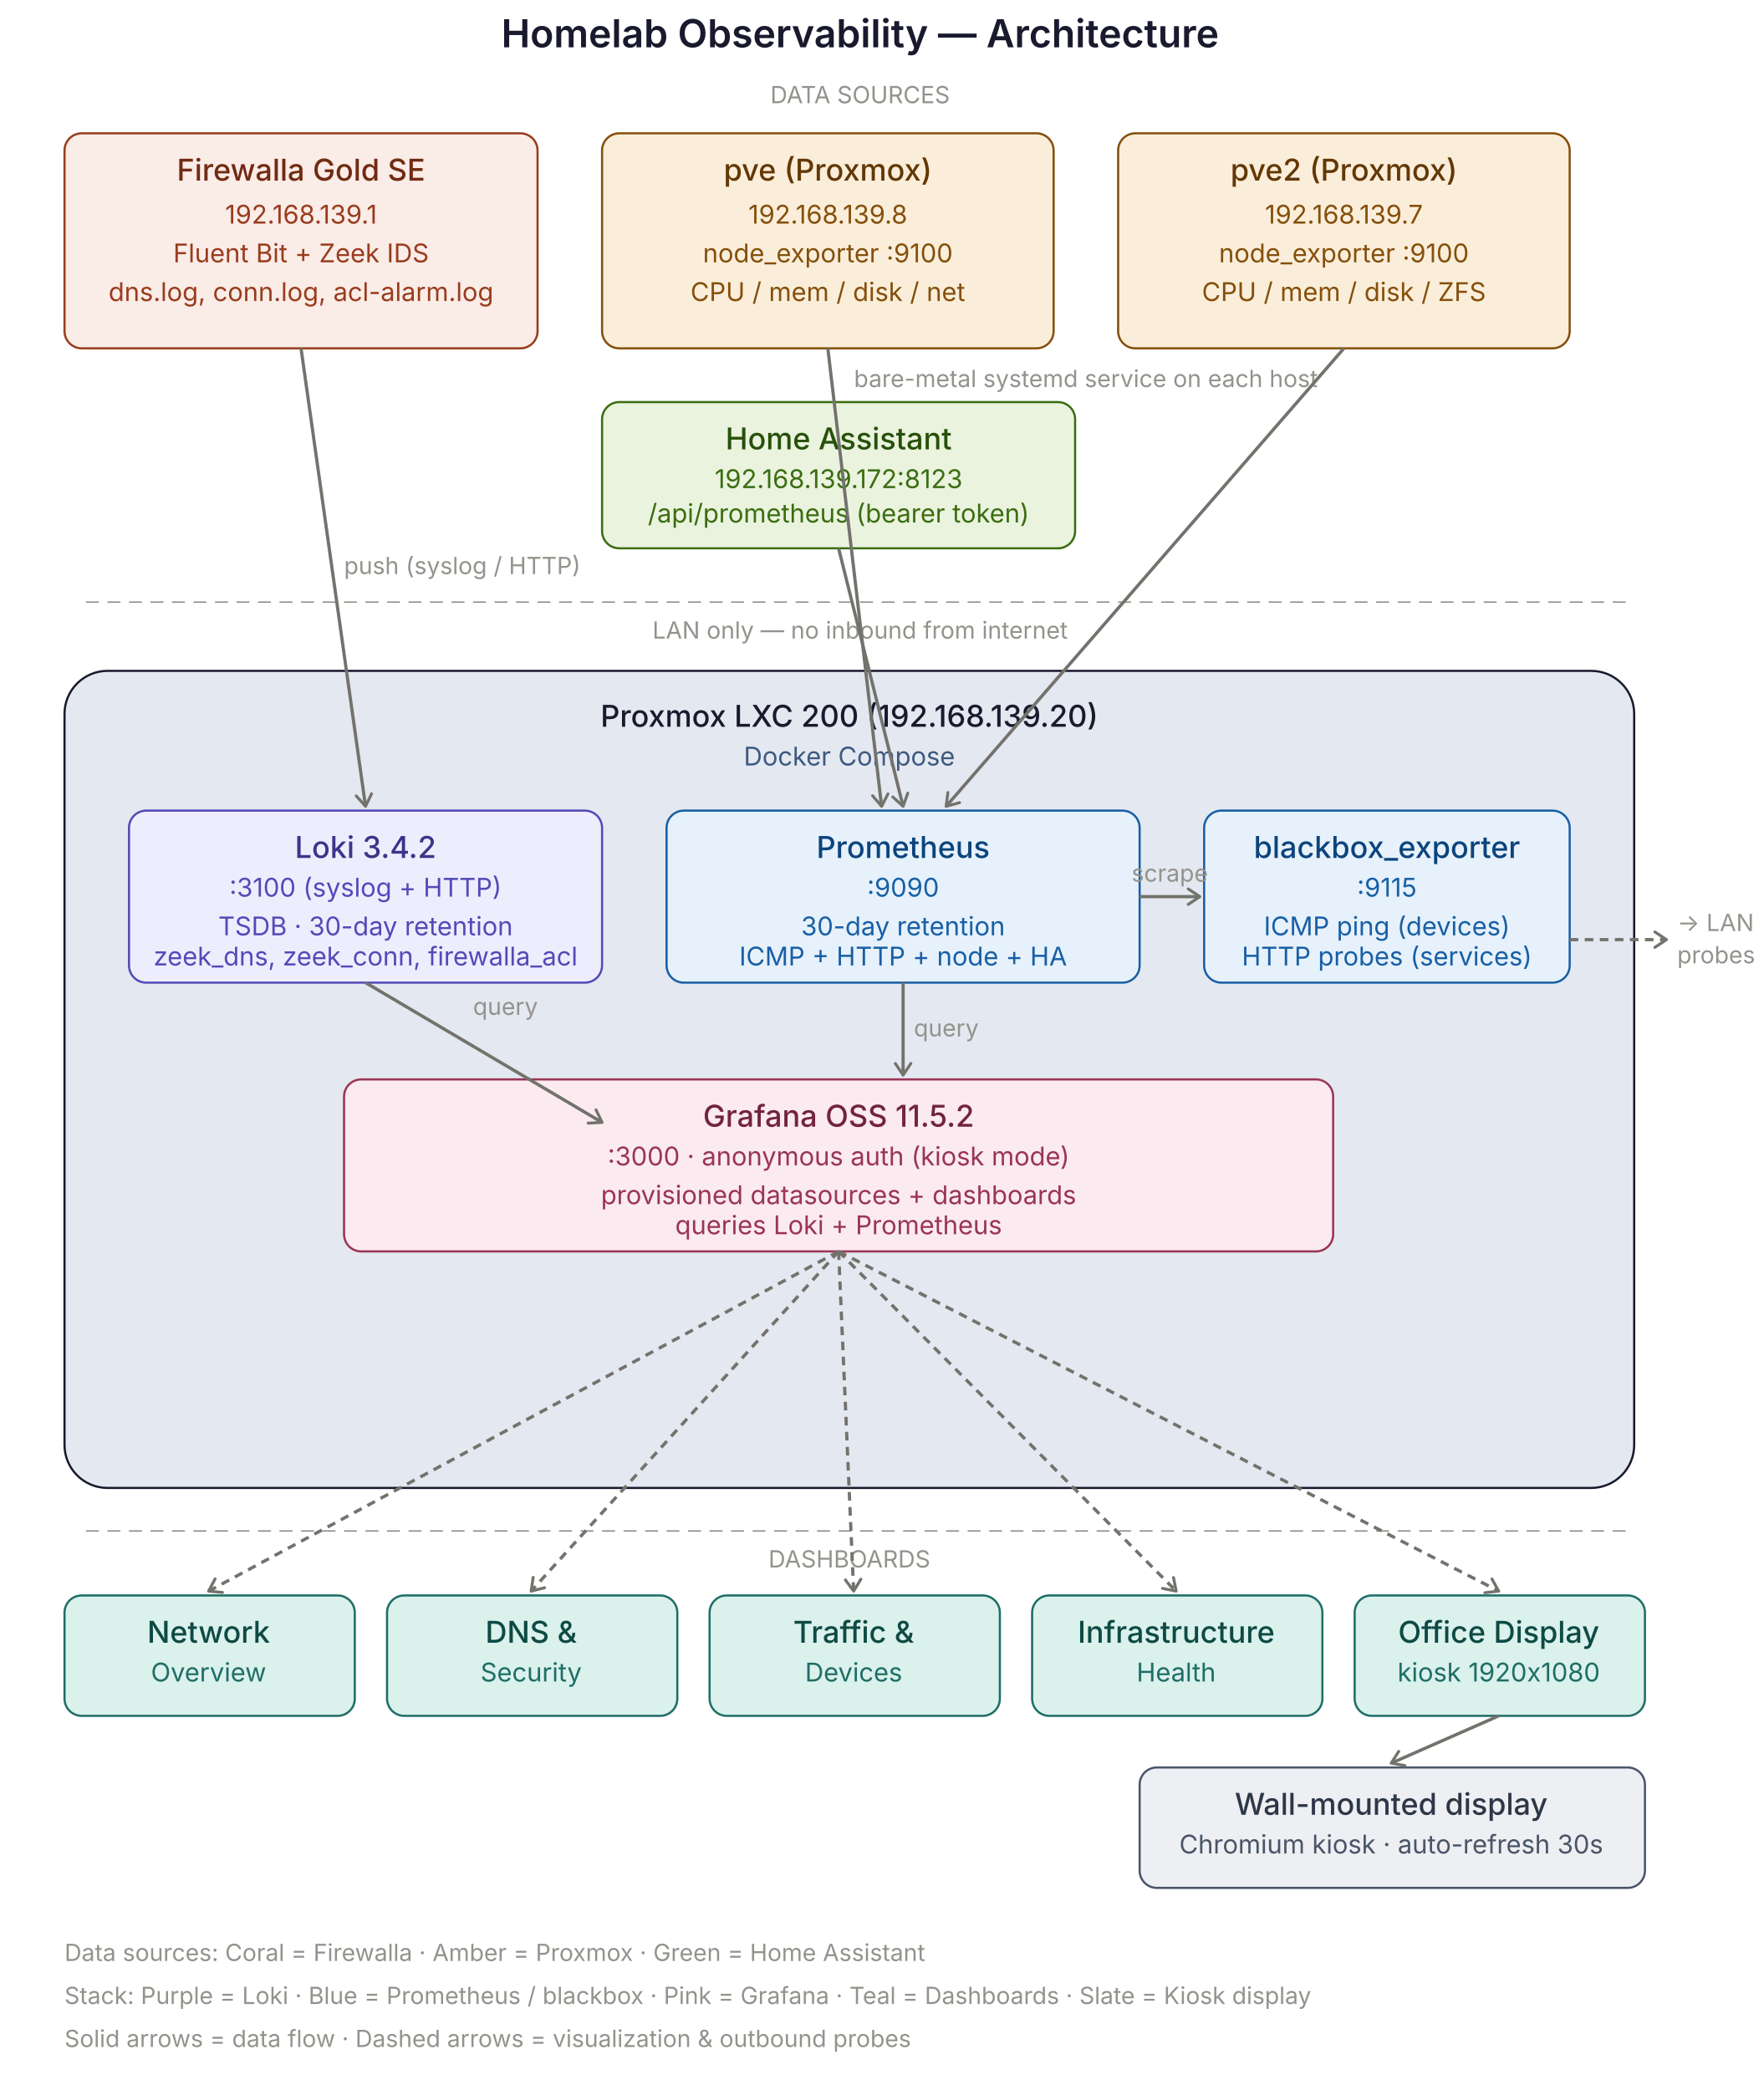
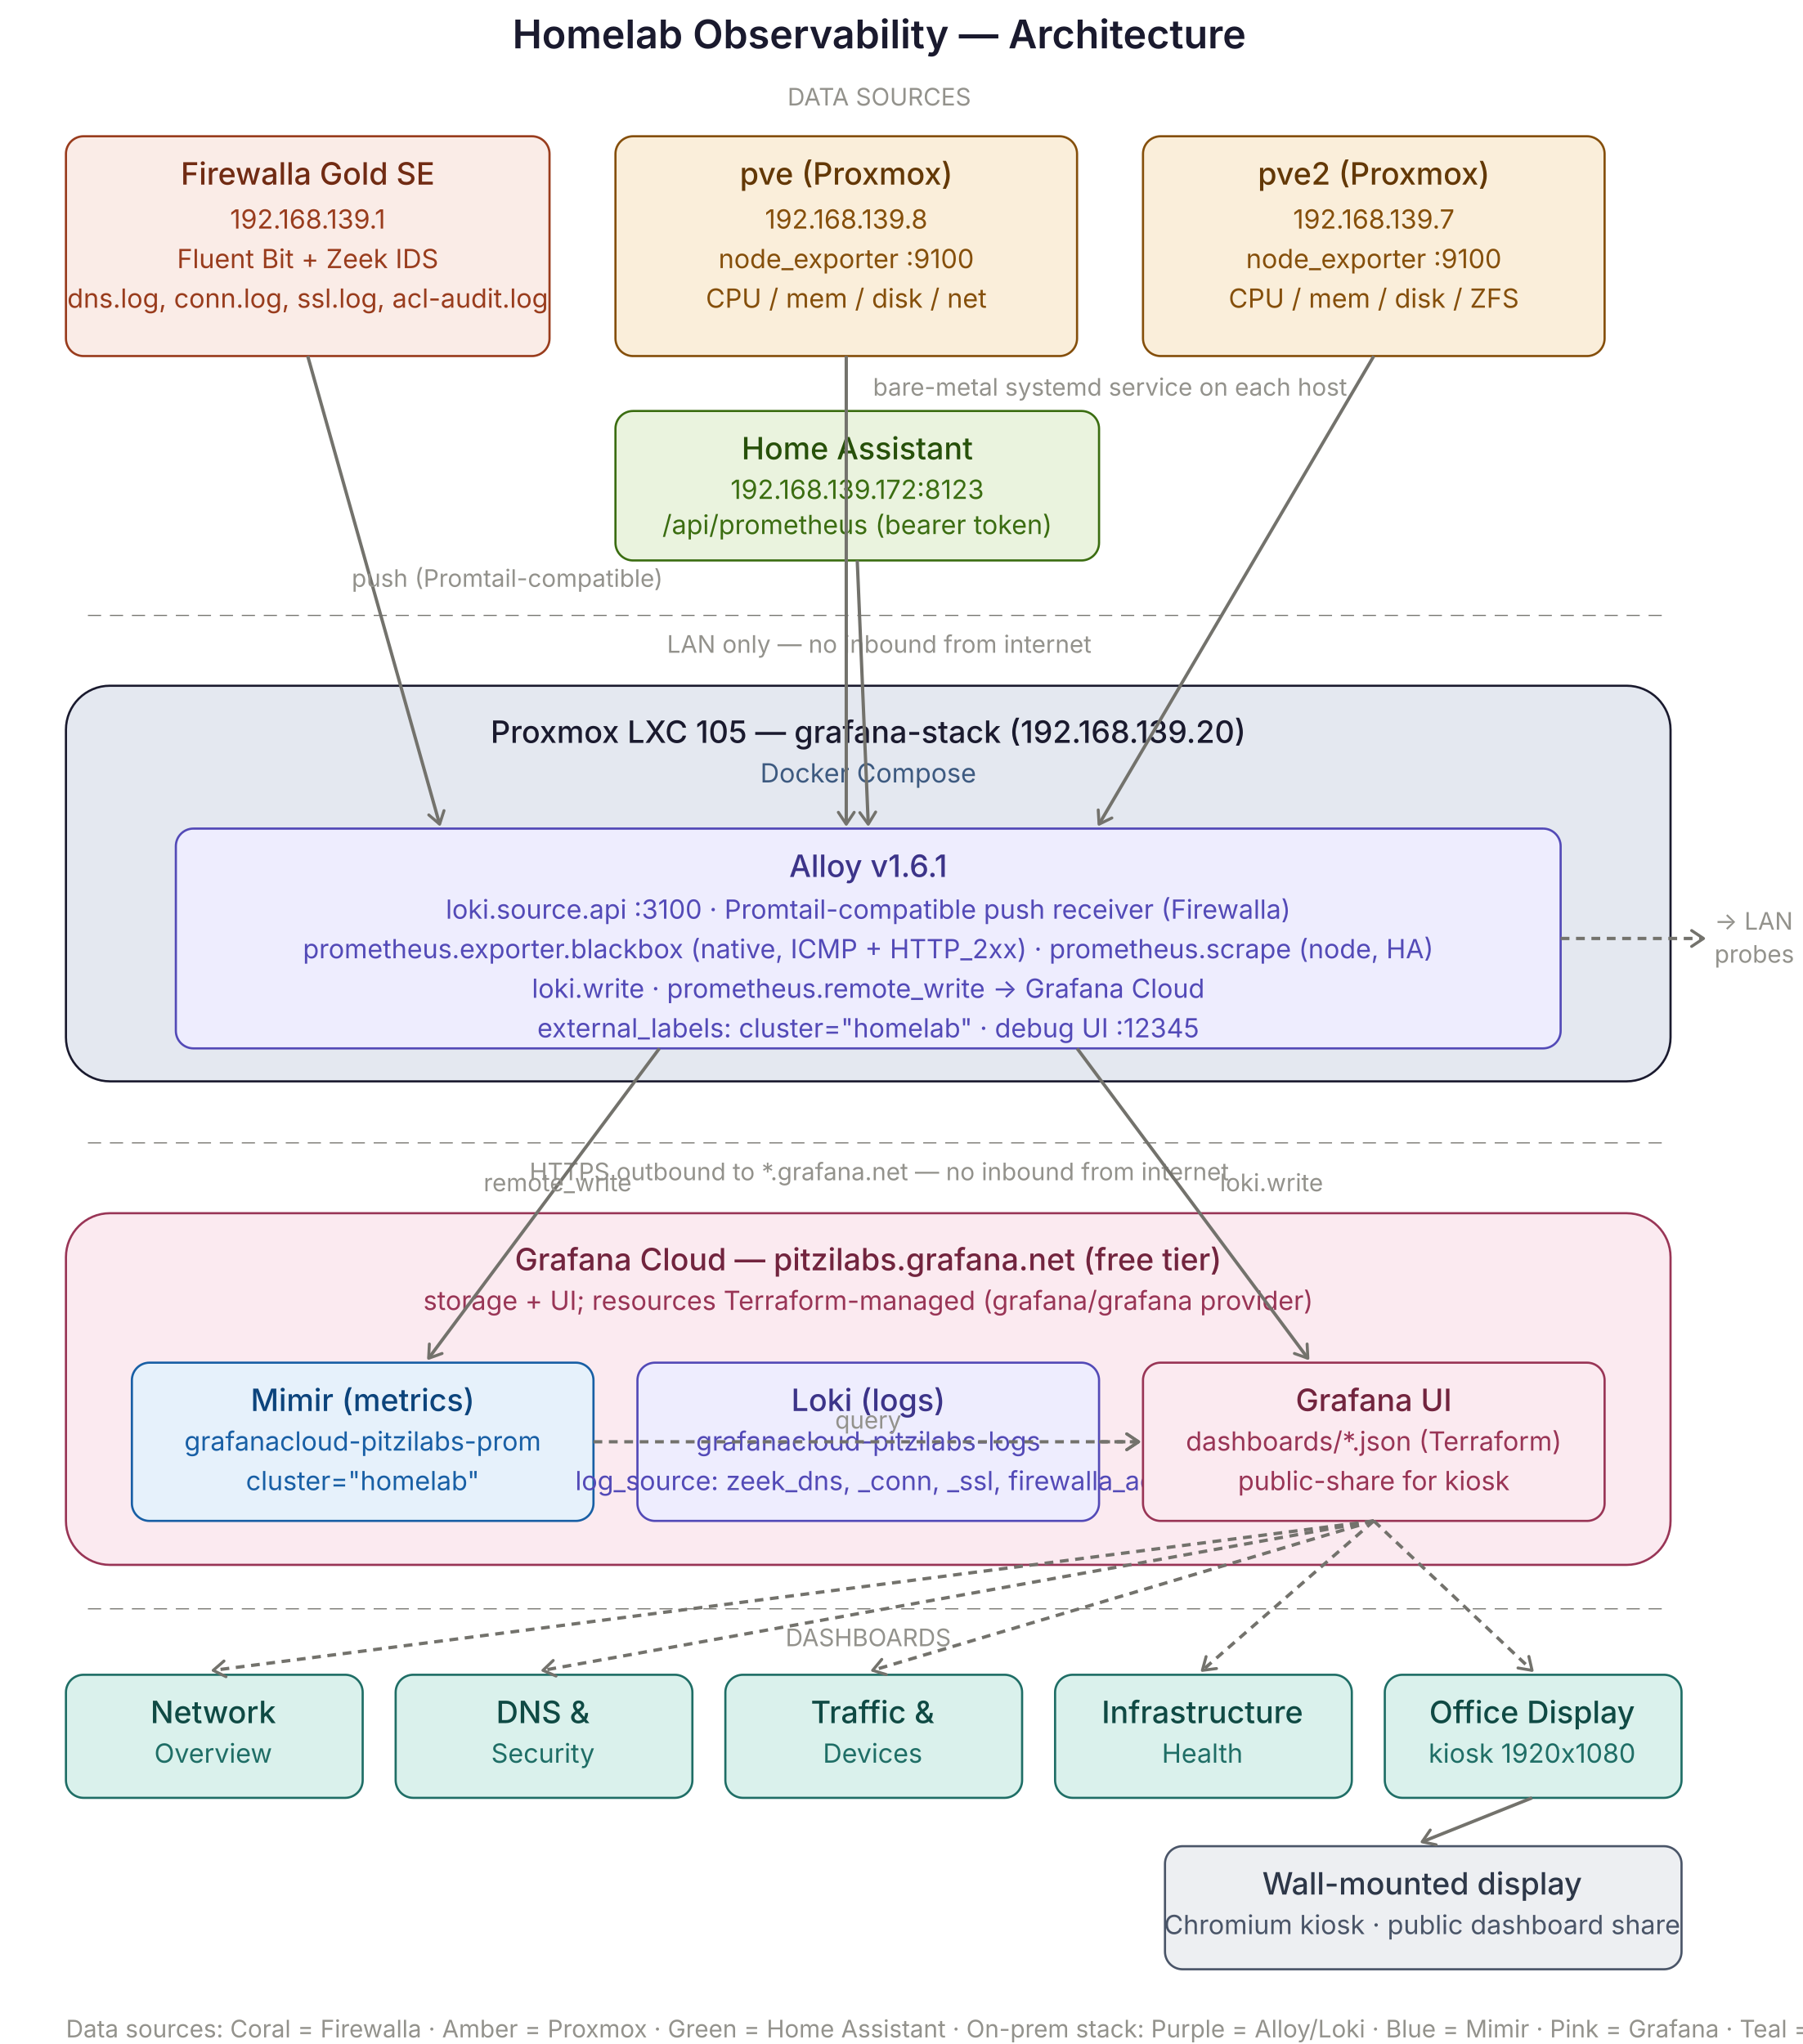
- <svg xmlns="http://www.w3.org/2000/svg" width="100%" viewBox="0 -32 820 972">
+ <svg xmlns="http://www.w3.org/2000/svg" width="100%" viewBox="0 -32 820 930">
  <style>
  text { font-family: -apple-system, BlinkMacSystemFont, "Segoe UI", sans-serif; }
  .ti { font-size: 18px; font-weight: 600; fill: #1a1a2e; }
  .th { font-size: 14px; font-weight: 500; fill: #3d3d3a; }
  .ts { font-size: 12px; font-weight: 400; fill: #73726c; }
  .tl { font-size: 11px; font-weight: 400; fill: #93928c; }
  .arr { stroke: #73726c; stroke-width: 1.5; }

  .c-navy &gt; rect { fill: #E4E8F0; stroke: #1a1a2e; }
  .c-navy &gt; text.th { fill: #1a1a2e; }
  .c-navy &gt; text.ts { fill: #3d5a80; }

  .c-coral &gt; rect { fill: #FAECE7; stroke: #993C1D; }
  .c-coral &gt; text.th { fill: #712B13; }
  .c-coral &gt; text.ts { fill: #993C1D; }

  .c-amber &gt; rect { fill: #FAEEDA; stroke: #854F0B; }
  .c-amber &gt; text.th { fill: #633806; }
  .c-amber &gt; text.ts { fill: #854F0B; }

  .c-green &gt; rect { fill: #EAF3DE; stroke: #3B6D11; }
  .c-green &gt; text.th { fill: #27500A; }
  .c-green &gt; text.ts { fill: #3B6D11; }

  .c-blue &gt; rect { fill: #E6F1FB; stroke: #185FA5; }
  .c-blue &gt; text.th { fill: #0C447C; }
  .c-blue &gt; text.ts { fill: #185FA5; }

  .c-pink &gt; rect { fill: #FBEAF0; stroke: #993556; }
  .c-pink &gt; text.th { fill: #72243E; }
  .c-pink &gt; text.ts { fill: #993556; }

  .c-purple &gt; rect { fill: #EEEDFE; stroke: #534AB7; }
  .c-purple &gt; text.th { fill: #3C3489; }
  .c-purple &gt; text.ts { fill: #534AB7; }

  .c-teal &gt; rect { fill: #DAF1EC; stroke: #1F6E66; }
  .c-teal &gt; text.th { fill: #0F4A44; }
  .c-teal &gt; text.ts { fill: #1F6E66; }

  .c-slate &gt; rect { fill: #EDEFF2; stroke: #4A5568; }
  .c-slate &gt; text.th { fill: #2D3748; }
  .c-slate &gt; text.ts { fill: #4A5568; }
</style>
  <defs>
    <marker id="arrow" viewBox="0 0 10 10" refX="8" refY="5" markerWidth="6" markerHeight="6" orient="auto-start-reverse">
      <path d="M2 1L8 5L2 9" fill="none" stroke="#73726c" stroke-width="1.5" stroke-linecap="round" stroke-linejoin="round" />
    </marker>
  </defs>
  <text class="ti" x="400" y="-10" text-anchor="middle">Homelab Observability — Architecture</text>
  <text class="tl" x="400" y="16" text-anchor="middle">DATA SOURCES</text>
  <g class="c-coral">
    <rect x="30" y="30" width="220" height="100" rx="8" stroke-width="1" />
    <text class="th" x="140" y="52" text-anchor="middle">Firewalla Gold SE</text>
    <text class="ts" x="140" y="72" text-anchor="middle">192.168.139.1</text>
    <text class="ts" x="140" y="90" text-anchor="middle">Fluent Bit + Zeek IDS</text>
-     <text class="ts" x="140" y="108" text-anchor="middle">dns.log, conn.log, acl-alarm.log</text>
+     <text class="ts" x="140" y="108" text-anchor="middle">dns.log, conn.log, ssl.log, acl-audit.log</text>
  </g>
  <g class="c-amber">
    <rect x="280" y="30" width="210" height="100" rx="8" stroke-width="1" />
    <text class="th" x="385" y="52" text-anchor="middle">pve (Proxmox)</text>
    <text class="ts" x="385" y="72" text-anchor="middle">192.168.139.8</text>
    <text class="ts" x="385" y="90" text-anchor="middle">node_exporter :9100</text>
    <text class="ts" x="385" y="108" text-anchor="middle">CPU / mem / disk / net</text>
  </g>
  <g class="c-amber">
    <rect x="520" y="30" width="210" height="100" rx="8" stroke-width="1" />
    <text class="th" x="625" y="52" text-anchor="middle">pve2 (Proxmox)</text>
    <text class="ts" x="625" y="72" text-anchor="middle">192.168.139.7</text>
    <text class="ts" x="625" y="90" text-anchor="middle">node_exporter :9100</text>
    <text class="ts" x="625" y="108" text-anchor="middle">CPU / mem / disk / ZFS</text>
  </g>
  <g class="c-green">
    <rect x="280" y="155" width="220" height="68" rx="8" stroke-width="1" />
    <text class="th" x="390" y="177" text-anchor="middle">Home Assistant</text>
    <text class="ts" x="390" y="195" text-anchor="middle">192.168.139.172:8123</text>
    <text class="ts" x="390" y="211" text-anchor="middle">/api/prometheus (bearer token)</text>
  </g>
  <text class="tl" x="505" y="148" text-anchor="middle">bare-metal systemd service on each host</text>
  <line x1="40" y1="248" x2="760" y2="248" stroke="#73726c" stroke-width="0.5" stroke-dasharray="6 4" />
  <text class="tl" x="400" y="265" text-anchor="middle">LAN only — no inbound from internet</text>
  <g class="c-navy">
-     <rect x="30" y="280" width="730" height="380" rx="20" stroke-width="1" />
-     <text class="th" x="395" y="306" text-anchor="middle">Proxmox LXC 200 (192.168.139.20)</text>
+     <rect x="30" y="280" width="730" height="180" rx="20" stroke-width="1" />
+     <text class="th" x="395" y="306" text-anchor="middle">Proxmox LXC 105 — grafana-stack (192.168.139.20)</text>
    <text class="ts" x="395" y="324" text-anchor="middle">Docker Compose</text>
  </g>
  <g class="c-purple">
-     <rect x="60" y="345" width="220" height="80" rx="8" stroke-width="1" />
-     <text class="th" x="170" y="367" text-anchor="middle">Loki 3.4.2</text>
-     <text class="ts" x="170" y="385" text-anchor="middle">:3100 (syslog + HTTP)</text>
-     <text class="ts" x="170" y="403" text-anchor="middle">TSDB · 30-day retention</text>
-     <text class="ts" x="170" y="417" text-anchor="middle">zeek_dns, zeek_conn, firewalla_acl</text>
+     <rect x="80" y="345" width="630" height="100" rx="8" stroke-width="1" />
+     <text class="th" x="395" y="367" text-anchor="middle">Alloy v1.6.1</text>
+     <text class="ts" x="395" y="386" text-anchor="middle">loki.source.api :3100  ·  Promtail-compatible push receiver (Firewalla)</text>
+     <text class="ts" x="395" y="404" text-anchor="middle">prometheus.exporter.blackbox (native, ICMP + HTTP_2xx) · prometheus.scrape (node, HA)</text>
+     <text class="ts" x="395" y="422" text-anchor="middle">loki.write · prometheus.remote_write  →  Grafana Cloud</text>
+     <text class="ts" x="395" y="440" text-anchor="middle">external_labels: cluster="homelab"  ·  debug UI :12345</text>
+   </g>
+   <line x1="140" y1="130" x2="200" y2="343" class="arr" marker-end="url(#arrow)" />
+   <text class="tl" x="160" y="235" text-anchor="start">push (Promtail-compatible)</text>
+   <line x1="385" y1="130" x2="385" y2="343" class="arr" marker-end="url(#arrow)" />
+   <line x1="625" y1="130" x2="500" y2="343" class="arr" marker-end="url(#arrow)" />
+   <line x1="390" y1="223" x2="395" y2="343" class="arr" marker-end="url(#arrow)" />
+   <line x1="710" y1="395" x2="775" y2="395" class="arr" marker-end="url(#arrow)" stroke-dasharray="4 3" />
+   <text class="tl" x="780" y="391" text-anchor="start">→ LAN</text>
+   <text class="tl" x="780" y="406" text-anchor="start">probes</text>
+   <line x1="40" y1="488" x2="760" y2="488" stroke="#73726c" stroke-width="0.5" stroke-dasharray="6 4" />
+   <text class="tl" x="400" y="505" text-anchor="middle">HTTPS outbound to *.grafana.net — no inbound from internet</text>
+   <g class="c-pink">
+     <rect x="30" y="520" width="730" height="160" rx="20" stroke-width="1" />
+     <text class="th" x="395" y="546" text-anchor="middle">Grafana Cloud — pitzilabs.grafana.net (free tier)</text>
+     <text class="ts" x="395" y="564" text-anchor="middle">storage + UI; resources Terraform-managed (grafana/grafana provider)</text>
  </g>
  <g class="c-blue">
-     <rect x="310" y="345" width="220" height="80" rx="8" stroke-width="1" />
-     <text class="th" x="420" y="367" text-anchor="middle">Prometheus</text>
-     <text class="ts" x="420" y="385" text-anchor="middle">:9090</text>
-     <text class="ts" x="420" y="403" text-anchor="middle">30-day retention</text>
-     <text class="ts" x="420" y="417" text-anchor="middle">ICMP + HTTP + node + HA</text>
+     <rect x="60" y="588" width="210" height="72" rx="8" stroke-width="1" />
+     <text class="th" x="165" y="610" text-anchor="middle">Mimir (metrics)</text>
+     <text class="ts" x="165" y="628" text-anchor="middle">grafanacloud-pitzilabs-prom</text>
+     <text class="ts" x="165" y="646" text-anchor="middle">cluster="homelab"</text>
  </g>
-   <g class="c-blue">
-     <rect x="560" y="345" width="170" height="80" rx="8" stroke-width="1" />
-     <text class="th" x="645" y="367" text-anchor="middle">blackbox_exporter</text>
-     <text class="ts" x="645" y="385" text-anchor="middle">:9115</text>
-     <text class="ts" x="645" y="403" text-anchor="middle">ICMP ping (devices)</text>
-     <text class="ts" x="645" y="417" text-anchor="middle">HTTP probes (services)</text>
+   <g class="c-purple">
+     <rect x="290" y="588" width="210" height="72" rx="8" stroke-width="1" />
+     <text class="th" x="395" y="610" text-anchor="middle">Loki (logs)</text>
+     <text class="ts" x="395" y="628" text-anchor="middle">grafanacloud-pitzilabs-logs</text>
+     <text class="ts" x="395" y="646" text-anchor="middle">log_source: zeek_dns, _conn, _ssl, firewalla_acl</text>
  </g>
  <g class="c-pink">
-     <rect x="160" y="470" width="460" height="80" rx="8" stroke-width="1" />
-     <text class="th" x="390" y="492" text-anchor="middle">Grafana OSS 11.5.2</text>
-     <text class="ts" x="390" y="510" text-anchor="middle">:3000 · anonymous auth (kiosk mode)</text>
-     <text class="ts" x="390" y="528" text-anchor="middle">provisioned datasources + dashboards</text>
-     <text class="ts" x="390" y="542" text-anchor="middle">queries Loki + Prometheus</text>
+     <rect x="520" y="588" width="210" height="72" rx="8" stroke-width="1" />
+     <text class="th" x="625" y="610" text-anchor="middle">Grafana UI</text>
+     <text class="ts" x="625" y="628" text-anchor="middle">dashboards/*.json (Terraform)</text>
+     <text class="ts" x="625" y="646" text-anchor="middle">public-share for kiosk</text>
  </g>
-   <line x1="140" y1="130" x2="170" y2="343" class="arr" marker-end="url(#arrow)" />
-   <text class="tl" x="160" y="235" text-anchor="start">push (syslog / HTTP)</text>
-   <line x1="385" y1="130" x2="410" y2="343" class="arr" marker-end="url(#arrow)" />
-   <line x1="625" y1="130" x2="440" y2="343" class="arr" marker-end="url(#arrow)" />
-   <line x1="390" y1="223" x2="420" y2="343" class="arr" marker-end="url(#arrow)" />
-   <line x1="530" y1="385" x2="558" y2="385" class="arr" marker-end="url(#arrow)" />
-   <text class="tl" x="544" y="378" text-anchor="middle">scrape</text>
-   <line x1="730" y1="405" x2="775" y2="405" class="arr" marker-end="url(#arrow)" stroke-dasharray="4 3" />
-   <text class="tl" x="780" y="401" text-anchor="start">→ LAN</text>
-   <text class="tl" x="780" y="416" text-anchor="start">probes</text>
-   <line x1="170" y1="425" x2="280" y2="490" class="arr" marker-end="url(#arrow)" />
-   <text class="tl" x="220" y="440" text-anchor="start">query</text>
-   <line x1="420" y1="425" x2="420" y2="468" class="arr" marker-end="url(#arrow)" />
-   <text class="tl" x="425" y="450" text-anchor="start">query</text>
-   <line x1="40" y1="680" x2="760" y2="680" stroke="#73726c" stroke-width="0.5" stroke-dasharray="6 4" />
-   <text class="tl" x="395" y="697" text-anchor="middle">DASHBOARDS</text>
+   <line x1="300" y1="445" x2="195" y2="586" class="arr" marker-end="url(#arrow)" />
+   <text class="tl" x="220" y="510" text-anchor="start">remote_write</text>
+   <line x1="490" y1="445" x2="595" y2="586" class="arr" marker-end="url(#arrow)" />
+   <text class="tl" x="555" y="510" text-anchor="start">loki.write</text>
+   <line x1="270" y1="624" x2="518" y2="624" class="arr" marker-end="url(#arrow)" stroke-dasharray="4 3" />
+   <line x1="500" y1="624" x2="518" y2="624" class="arr" marker-end="url(#arrow)" stroke-dasharray="4 3" />
+   <text class="tl" x="395" y="618" text-anchor="middle">query</text>
+   <line x1="40" y1="700" x2="760" y2="700" stroke="#73726c" stroke-width="0.5" stroke-dasharray="6 4" />
+   <text class="tl" x="395" y="717" text-anchor="middle">DASHBOARDS</text>
  <g class="c-teal">
-     <rect x="30" y="710" width="135" height="56" rx="8" stroke-width="1" />
-     <text class="th" x="97" y="732" text-anchor="middle">Network</text>
-     <text class="ts" x="97" y="750" text-anchor="middle">Overview</text>
+     <rect x="30" y="730" width="135" height="56" rx="8" stroke-width="1" />
+     <text class="th" x="97" y="752" text-anchor="middle">Network</text>
+     <text class="ts" x="97" y="770" text-anchor="middle">Overview</text>
  </g>
  <g class="c-teal">
-     <rect x="180" y="710" width="135" height="56" rx="8" stroke-width="1" />
-     <text class="th" x="247" y="732" text-anchor="middle">DNS &amp;</text>
-     <text class="ts" x="247" y="750" text-anchor="middle">Security</text>
+     <rect x="180" y="730" width="135" height="56" rx="8" stroke-width="1" />
+     <text class="th" x="247" y="752" text-anchor="middle">DNS &amp;</text>
+     <text class="ts" x="247" y="770" text-anchor="middle">Security</text>
  </g>
  <g class="c-teal">
-     <rect x="330" y="710" width="135" height="56" rx="8" stroke-width="1" />
-     <text class="th" x="397" y="732" text-anchor="middle">Traffic &amp;</text>
-     <text class="ts" x="397" y="750" text-anchor="middle">Devices</text>
+     <rect x="330" y="730" width="135" height="56" rx="8" stroke-width="1" />
+     <text class="th" x="397" y="752" text-anchor="middle">Traffic &amp;</text>
+     <text class="ts" x="397" y="770" text-anchor="middle">Devices</text>
  </g>
  <g class="c-teal">
-     <rect x="480" y="710" width="135" height="56" rx="8" stroke-width="1" />
-     <text class="th" x="547" y="732" text-anchor="middle">Infrastructure</text>
-     <text class="ts" x="547" y="750" text-anchor="middle">Health</text>
+     <rect x="480" y="730" width="135" height="56" rx="8" stroke-width="1" />
+     <text class="th" x="547" y="752" text-anchor="middle">Infrastructure</text>
+     <text class="ts" x="547" y="770" text-anchor="middle">Health</text>
  </g>
  <g class="c-teal">
-     <rect x="630" y="710" width="135" height="56" rx="8" stroke-width="1" />
-     <text class="th" x="697" y="732" text-anchor="middle">Office Display</text>
-     <text class="ts" x="697" y="750" text-anchor="middle">kiosk 1920x1080</text>
+     <rect x="630" y="730" width="135" height="56" rx="8" stroke-width="1" />
+     <text class="th" x="697" y="752" text-anchor="middle">Office Display</text>
+     <text class="ts" x="697" y="770" text-anchor="middle">kiosk 1920x1080</text>
  </g>
-   <line x1="390" y1="550" x2="97" y2="708" class="arr" marker-end="url(#arrow)" stroke-dasharray="4 3" />
-   <line x1="390" y1="550" x2="247" y2="708" class="arr" marker-end="url(#arrow)" stroke-dasharray="4 3" />
-   <line x1="390" y1="550" x2="397" y2="708" class="arr" marker-end="url(#arrow)" stroke-dasharray="4 3" />
-   <line x1="390" y1="550" x2="547" y2="708" class="arr" marker-end="url(#arrow)" stroke-dasharray="4 3" />
-   <line x1="390" y1="550" x2="697" y2="708" class="arr" marker-end="url(#arrow)" stroke-dasharray="4 3" />
+   <line x1="625" y1="660" x2="97" y2="728" class="arr" marker-end="url(#arrow)" stroke-dasharray="4 3" />
+   <line x1="625" y1="660" x2="247" y2="728" class="arr" marker-end="url(#arrow)" stroke-dasharray="4 3" />
+   <line x1="625" y1="660" x2="397" y2="728" class="arr" marker-end="url(#arrow)" stroke-dasharray="4 3" />
+   <line x1="625" y1="660" x2="547" y2="728" class="arr" marker-end="url(#arrow)" stroke-dasharray="4 3" />
+   <line x1="625" y1="660" x2="697" y2="728" class="arr" marker-end="url(#arrow)" stroke-dasharray="4 3" />
  <g class="c-slate">
-     <rect x="530" y="790" width="235" height="56" rx="8" stroke-width="1" />
-     <text class="th" x="647" y="812" text-anchor="middle">Wall-mounted display</text>
-     <text class="ts" x="647" y="830" text-anchor="middle">Chromium kiosk · auto-refresh 30s</text>
+     <rect x="530" y="808" width="235" height="56" rx="8" stroke-width="1" />
+     <text class="th" x="647" y="830" text-anchor="middle">Wall-mounted display</text>
+     <text class="ts" x="647" y="848" text-anchor="middle">Chromium kiosk · public dashboard share</text>
  </g>
-   <line x1="697" y1="766" x2="647" y2="788" class="arr" marker-end="url(#arrow)" />
-   <text class="tl" x="30" y="880" text-anchor="start">Data sources: Coral = Firewalla · Amber = Proxmox · Green = Home Assistant</text>
-   <text class="tl" x="30" y="900" text-anchor="start">Stack: Purple = Loki · Blue = Prometheus / blackbox · Pink = Grafana · Teal = Dashboards · Slate = Kiosk display</text>
-   <text class="tl" x="30" y="920" text-anchor="start">Solid arrows = data flow · Dashed arrows = visualization &amp; outbound probes</text>
+   <line x1="697" y1="786" x2="647" y2="806" class="arr" marker-end="url(#arrow)" />
+   <text class="tl" x="30" y="895" text-anchor="start">Data sources: Coral = Firewalla · Amber = Proxmox · Green = Home Assistant   ·   On-prem stack: Purple = Alloy/Loki · Blue = Mimir · Pink = Grafana   ·   Teal = Dashboards · Slate = Kiosk</text>
+   <text class="tl" x="30" y="912" text-anchor="start">Solid arrows = data flow (push, scrape, remote_write) · Dashed arrows = visualization / outbound probes</text>
</svg>
